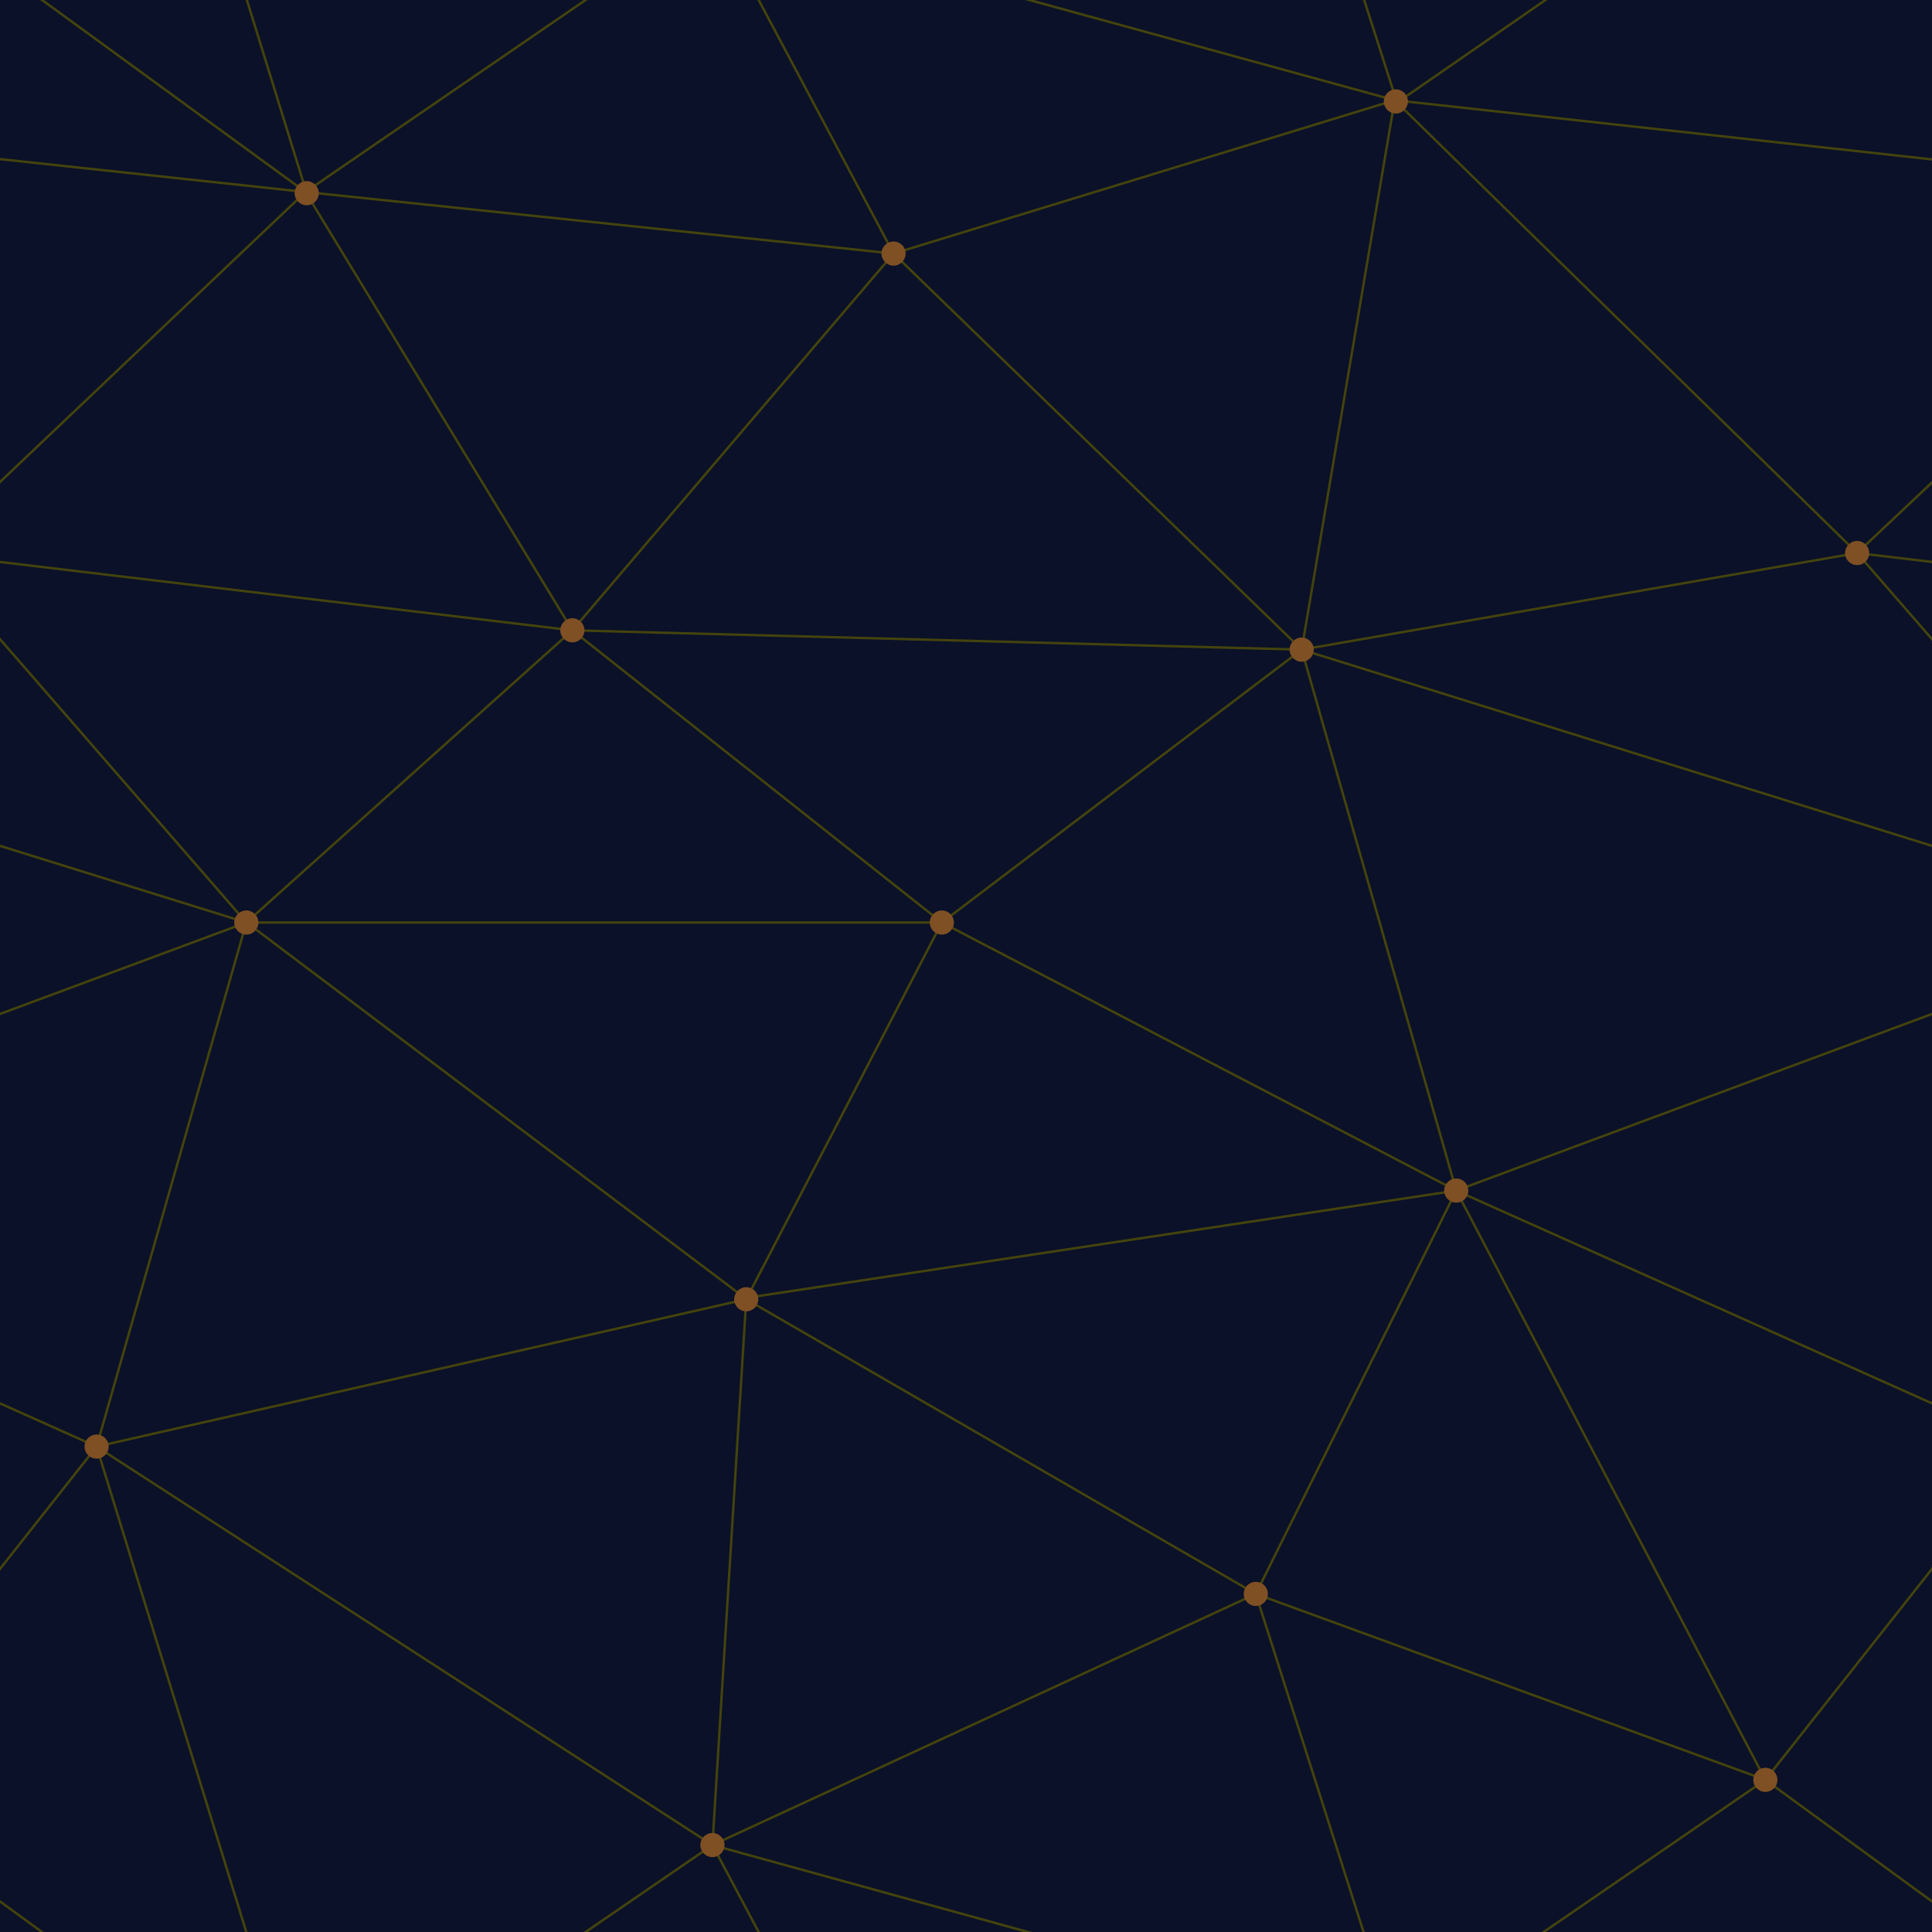
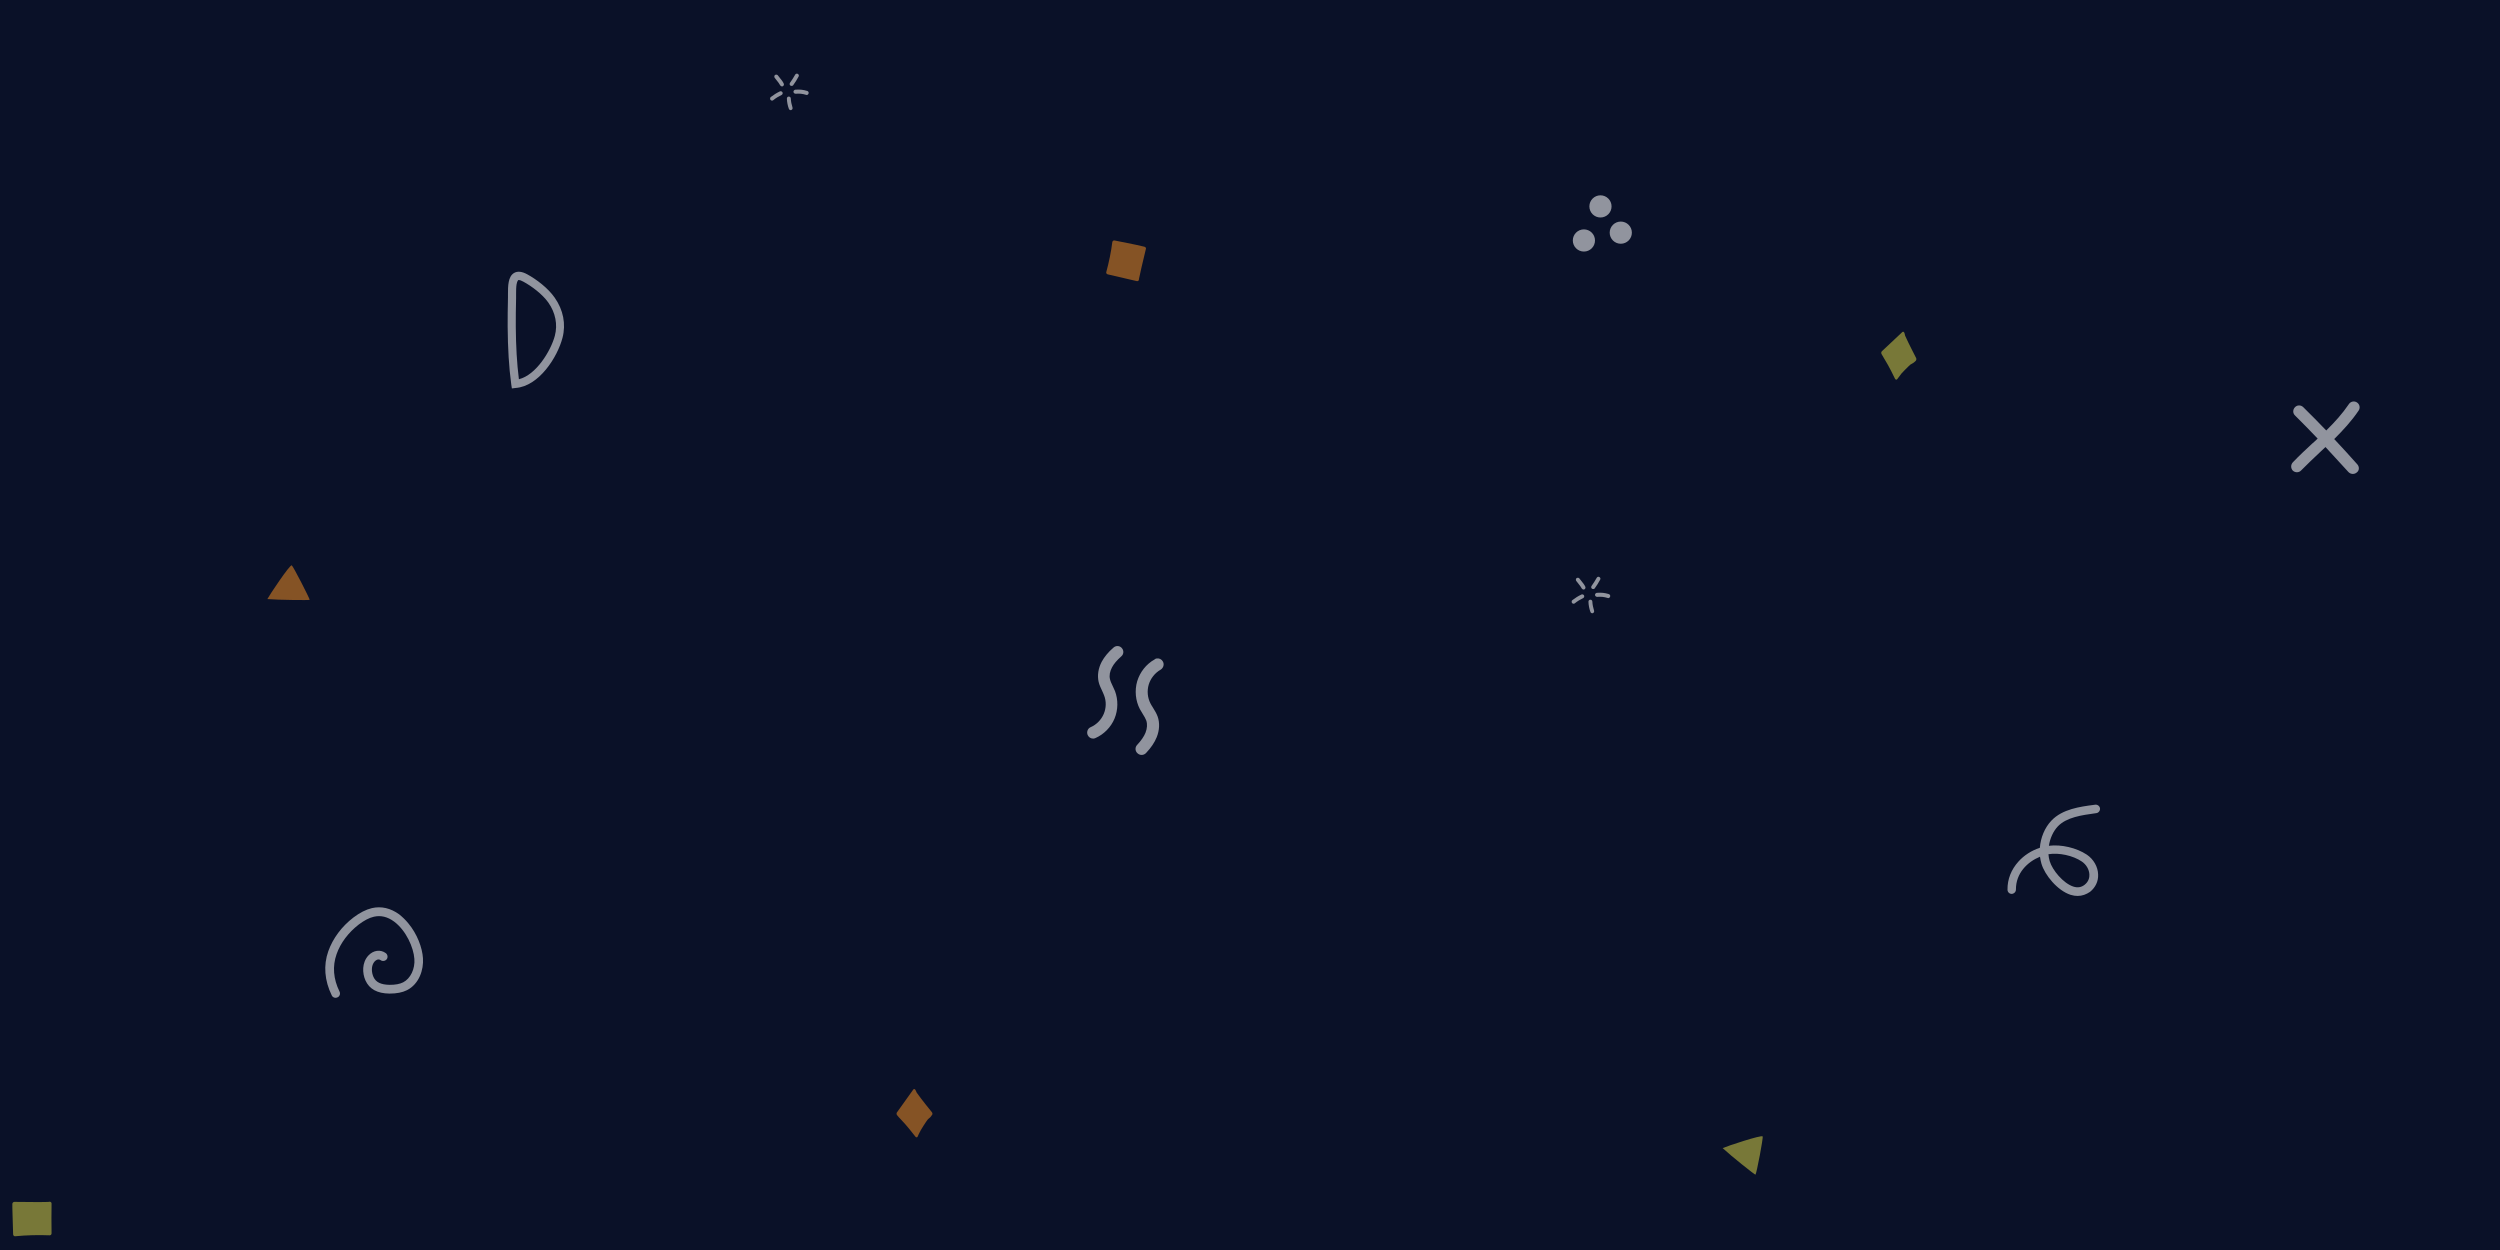
- <svg xmlns="http://www.w3.org/2000/svg" width="651" height="651" viewBox="0 0 800 800">
-   <rect fill="#0A1128" width="800" height="800" />
-   <g fill="none" stroke="#44430D" stroke-width="1">
-     <path d="M769 229L1037 260.9M927 880L731 737 520 660 309 538 40 599 295 764 126.5 879.5 40 599-197 493 102 382-31 229 126.5 79.5-69-63" />
-     <path d="M-31 229L237 261 390 382 603 493 308.5 537.5 101.5 381.5M370 905L295 764" />
-     <path d="M520 660L578 842 731 737 840 599 603 493 520 660 295 764 309 538 390 382 539 269 769 229 577.5 41.5 370 105 295 -36 126.5 79.5 237 261 102 382 40 599 -69 737 127 880" />
-     <path d="M520-140L578.5 42.5 731-63M603 493L539 269 237 261 370 105M902 382L539 269M390 382L102 382" />
-     <path d="M-222 42L126.5 79.5 370 105 539 269 577.5 41.5 927 80 769 229 902 382 603 493 731 737M295-36L577.5 41.5M578 842L295 764M40-201L127 80M102 382L-261 269" />
-   </g>
-   <g fill="#7F5024">
-     <circle cx="769" cy="229" r="5" />
-     <circle cx="539" cy="269" r="5" />
-     <circle cx="603" cy="493" r="5" />
-     <circle cx="731" cy="737" r="5" />
-     <circle cx="520" cy="660" r="5" />
-     <circle cx="309" cy="538" r="5" />
-     <circle cx="295" cy="764" r="5" />
-     <circle cx="40" cy="599" r="5" />
-     <circle cx="102" cy="382" r="5" />
-     <circle cx="127" cy="80" r="5" />
-     <circle cx="370" cy="105" r="5" />
-     <circle cx="578" cy="42" r="5" />
-     <circle cx="237" cy="261" r="5" />
-     <circle cx="390" cy="382" r="5" />
+ <svg xmlns="http://www.w3.org/2000/svg" width="1439" height="719.5" viewBox="0 0 1600 800">
+   <rect fill="#0a1128" width="1600" height="800" />
+   <path fill="#787838" d="M1102.5 734.8c2.5-1.2 24.8-8.6 25.6-7.5.5.7-3.9 23.8-4.6 24.5C1123.3 752.1 1107.5 739.5 1102.5 734.8zM1226.3 229.1c0-.1-4.9-9.4-7-14.2-.1-.3-.3-1.1-.4-1.6-.1-.4-.3-.7-.6-.9-.3-.2-.6-.1-.8.1l-13.1 12.3c0 0 0 0 0 0-.2.2-.3.5-.4.8 0 .3 0 .7.2 1 .1.1 1.4 2.5 2.1 3.6 2.4 3.7 6.5 12.1 6.5 12.2.2.3.4.5.7.6.3 0 .5-.1.7-.3 0 0 1.8-2.5 2.7-3.6 1.5-1.6 3-3.2 4.6-4.7 1.2-1.2 1.6-1.4 2.1-1.6.5-.3 1.1-.5 2.5-1.9C1226.5 230.4 1226.6 229.6 1226.3 229.1zM33 770.3C33 770.3 33 770.3 33 770.3c0-.7-.5-1.2-1.2-1.2-.1 0-.3 0-.4.1-1.6.2-14.3.1-22.2 0-.3 0-.6.1-.9.4-.2.2-.4.5-.4.9 0 .2 0 4.9.1 5.9l.4 13.6c0 .3.2.6.4.9.2.2.5.3.8.3 0 0 .1 0 .1 0 7.3-.7 14.7-.9 22-.6.3 0 .7-.1.9-.3.2-.2.4-.6.4-.9C32.9 783.3 32.9 776.2 33 770.3z" />
+   <path fill="#855325" d="M171.1 383.4c1.3-2.5 14.3-22 15.6-21.6.8.3 11.5 21.2 11.5 22.1C198.1 384.2 177.9 384 171.1 383.4zM596.4 711.8c-.1-.1-6.7-8.2-9.7-12.5-.2-.3-.5-1-.7-1.5-.2-.4-.4-.7-.7-.8-.3-.1-.6 0-.8.3L574 712c0 0 0 0 0 0-.2.2-.2.5-.2.9 0 .3.2.7.4.9.1.1 1.8 2.2 2.8 3.1 3.1 3.1 8.8 10.5 8.9 10.6.2.3.5.4.8.4.3 0 .5-.2.6-.5 0 0 1.2-2.8 2-4.1 1.1-1.9 2.3-3.7 3.5-5.5.9-1.4 1.3-1.7 1.7-2 .5-.4 1-.7 2.1-2.4C596.9 713.1 596.8 712.3 596.4 711.8zM727.5 179.9C727.5 179.9 727.5 179.9 727.5 179.9c.6.2 1.3-.2 1.4-.8 0-.1 0-.2 0-.4.2-1.4 2.8-12.6 4.5-19.5.1-.3 0-.6-.2-.8-.2-.3-.5-.4-.8-.5-.2 0-4.7-1.1-5.7-1.3l-13.4-2.7c-.3-.1-.7 0-.9.2-.2.2-.4.4-.5.6 0 0 0 .1 0 .1-.8 6.5-2.2 13.1-3.9 19.4-.1.3 0 .6.2.9.2.3.5.4.8.5C714.8 176.9 721.7 178.5 727.5 179.9zM728.5 178.1c-.1-.1-.2-.2-.4-.2C728.3 177.9 728.4 178 728.5 178.1z" />
+   <g fill-opacity="0.55" fill="#FFF">
+     <path d="M699.6 472.7c-1.5 0-2.8-.8-3.5-2.3-.8-1.9 0-4.2 1.9-5 3.7-1.6 6.8-4.7 8.4-8.5 1.6-3.8 1.7-8.1.2-11.9-.3-.9-.8-1.8-1.2-2.8-.8-1.7-1.8-3.7-2.3-5.9-.9-4.1-.2-8.6 2-12.8 1.7-3.1 4.1-6.1 7.6-9.1 1.6-1.4 4-1.2 5.3.4 1.4 1.6 1.2 4-.4 5.3-2.8 2.5-4.7 4.7-5.9 7-1.4 2.6-1.9 5.3-1.3 7.6.3 1.4 1 2.8 1.7 4.3.5 1.1 1 2.2 1.5 3.3 2.1 5.6 2 12-.3 17.6-2.3 5.5-6.8 10.1-12.3 12.5C700.6 472.6 700.1 472.7 699.6 472.7zM740.4 421.4c1.5-.2 3 .5 3.8 1.9 1.1 1.8.4 4.2-1.4 5.3-3.7 2.1-6.4 5.6-7.6 9.5-1.2 4-.8 8.4 1.1 12.1.4.9 1 1.7 1.6 2.7 1 1.7 2.2 3.5 3 5.7 1.4 4 1.2 8.7-.6 13.2-1.4 3.4-3.5 6.6-6.8 10.1-1.5 1.6-3.9 1.7-5.5.2-1.6-1.4-1.7-3.9-.2-5.4 2.6-2.8 4.3-5.3 5.3-7.7 1.1-2.8 1.3-5.6.5-7.9-.5-1.3-1.3-2.7-2.2-4.1-.6-1-1.3-2.1-1.9-3.2-2.8-5.4-3.4-11.9-1.7-17.8 1.8-5.9 5.8-11 11.2-14C739.4 421.6 739.9 421.4 740.4 421.4zM261.3 590.9c5.7 6.8 9 15.7 9.4 22.4.5 7.3-2.4 16.4-10.2 20.4-3 1.5-6.7 2.2-11.2 2.2-7.9-.1-12.9-2.9-15.4-8.4-2.1-4.7-2.3-11.4 1.8-15.9 3.2-3.5 7.8-4.1 11.2-1.6 1.2.9 1.5 2.7.6 3.9-.9 1.2-2.7 1.5-3.9.6-1.8-1.3-3.6.6-3.8.8-2.4 2.6-2.1 7-.8 9.9 1.5 3.4 4.7 5 10.4 5.1 3.6 0 6.4-.5 8.6-1.6 4.7-2.4 7.7-8.6 7.2-15-.5-7.3-5.3-18.2-13-23.9-4.2-3.1-8.5-4.1-12.9-3.1-3.1.7-6.2 2.4-9.7 5-6.6 5.1-11.7 11.8-14.2 19-2.7 7.7-2.1 15.8 1.9 23.9.7 1.4.1 3.1-1.3 3.7-1.4.7-3.1.1-3.7-1.3-4.6-9.4-5.4-19.2-2.2-28.2 2.9-8.2 8.6-15.9 16.1-21.6 4.1-3.1 8-5.1 11.8-6 6-1.4 12 0 17.5 4C257.6 586.9 259.6 588.8 261.3 590.9z" />
+     <circle cx="1013.7" cy="153.9" r="7.1" />
+     <circle cx="1024.3" cy="132.1" r="7.1" />
+     <circle cx="1037.3" cy="148.9" r="7.1" />
+     <path d="M1508.7 297.2c-4.8-5.4-9.7-10.8-14.8-16.2 5.6-5.6 11.1-11.5 15.6-18.2 1.2-1.7.7-4.1-1-5.2-1.7-1.2-4.1-.7-5.2 1-4.2 6.2-9.1 11.6-14.5 16.9-4.8-5-9.7-10-14.7-14.9-1.5-1.5-3.9-1.5-5.3 0-1.5 1.5-1.5 3.9 0 5.3 4.9 4.8 9.7 9.8 14.5 14.8-1.1 1.1-2.3 2.2-3.5 3.2-4.1 3.8-8.4 7.8-12.4 12-1.4 1.5-1.4 3.8 0 5.3 0 0 0 0 0 0 1.5 1.4 3.9 1.4 5.3-.1 3.9-4 8.1-7.9 12.1-11.7 1.2-1.1 2.3-2.2 3.5-3.3 4.9 5.3 9.8 10.6 14.6 15.9.1.1.1.1.2.2 1.4 1.4 3.7 1.5 5.2.2C1510 301.2 1510.1 298.8 1508.7 297.2zM327.6 248.6l-.4-2.6c-1.5-11.1-2.2-23.2-2.3-37 0-5.5 0-11.5.2-18.5 0-.7 0-1.5 0-2.3 0-5 0-11.2 3.9-13.5 2.2-1.3 5.1-1 8.5.9 5.7 3.1 13.2 8.7 17.5 14.9 5.5 7.8 7.3 16.9 5 25.7-3.2 12.3-15 31-30 32.1L327.6 248.6zM332.1 179.2c-.2 0-.3 0-.4.1-.1.1-.7.5-1.1 2.7-.3 1.9-.3 4.2-.3 6.3 0 .8 0 1.7 0 2.4-.2 6.9-.2 12.8-.2 18.3.1 12.5.7 23.5 2 33.7 11-2.7 20.4-18.1 23-27.8 1.9-7.2.4-14.8-4.2-21.3l0 0C347 188.1 340 183 335 180.3 333.6 179.5 332.6 179.2 332.1 179.2zM516.3 60.8c-.1 0-.2 0-.4-.1-2.4-.7-4-.9-6.7-.7-.7 0-1.3-.5-1.4-1.2 0-.7.5-1.3 1.2-1.4 3.1-.2 4.9 0 7.6.8.7.2 1.1.9.9 1.6C517.3 60.4 516.8 60.8 516.3 60.8zM506.1 70.5c-.5 0-1-.3-1.2-.8-.8-2.1-1.2-4.3-1.3-6.6 0-.7.5-1.3 1.2-1.3.7 0 1.3.5 1.3 1.2.1 2 .5 3.9 1.1 5.8.2.7-.1 1.4-.8 1.6C506.4 70.5 506.2 70.5 506.1 70.5zM494.1 64.4c-.4 0-.8-.2-1-.5-.4-.6-.3-1.4.2-1.8 1.8-1.4 3.7-2.6 5.8-3.6.6-.3 1.4 0 1.7.6.3.6 0 1.4-.6 1.7-1.9.9-3.7 2-5.3 3.3C494.7 64.3 494.4 64.4 494.1 64.4zM500.5 55.3c-.5 0-.9-.3-1.2-.7-.5-1-1.2-1.9-2.4-3.4-.3-.4-.7-.9-1.1-1.4-.4-.6-.3-1.4.2-1.8.6-.4 1.4-.3 1.8.2.4.5.8 1 1.1 1.4 1.3 1.6 2.1 2.6 2.7 3.9.3.6 0 1.4-.6 1.7C500.9 55.3 500.7 55.3 500.5 55.3zM506.7 55c-.3 0-.5-.1-.8-.2-.6-.4-.7-1.2-.3-1.8 1.2-1.7 2.3-3.4 3.3-5.2.3-.6 1.1-.9 1.7-.5.6.3.9 1.1.5 1.7-1 1.9-2.2 3.8-3.5 5.6C507.4 54.8 507.1 55 506.7 55zM1029.3 382.8c-.1 0-.2 0-.4-.1-2.4-.7-4-.9-6.7-.7-.7 0-1.3-.5-1.4-1.2 0-.7.5-1.3 1.2-1.4 3.1-.2 4.9 0 7.6.8.7.2 1.1.9.9 1.6C1030.3 382.4 1029.8 382.8 1029.3 382.8zM1019.1 392.5c-.5 0-1-.3-1.2-.8-.8-2.1-1.2-4.3-1.3-6.6 0-.7.5-1.3 1.2-1.3.7 0 1.3.5 1.3 1.2.1 2 .5 3.9 1.1 5.8.2.7-.1 1.4-.8 1.6C1019.4 392.5 1019.2 392.5 1019.1 392.5zM1007.1 386.4c-.4 0-.8-.2-1-.5-.4-.6-.3-1.4.2-1.8 1.8-1.4 3.7-2.6 5.8-3.6.6-.3 1.4 0 1.7.6.3.6 0 1.4-.6 1.7-1.9.9-3.7 2-5.3 3.3C1007.7 386.3 1007.4 386.4 1007.1 386.4zM1013.5 377.3c-.5 0-.9-.3-1.2-.7-.5-1-1.2-1.9-2.4-3.4-.3-.4-.7-.9-1.1-1.4-.4-.6-.3-1.4.2-1.8.6-.4 1.4-.3 1.8.2.4.5.8 1 1.1 1.4 1.3 1.6 2.1 2.6 2.7 3.9.3.6 0 1.4-.6 1.7C1013.9 377.3 1013.7 377.3 1013.5 377.3zM1019.7 377c-.3 0-.5-.1-.8-.2-.6-.4-.7-1.2-.3-1.8 1.2-1.7 2.3-3.4 3.3-5.2.3-.6 1.1-.9 1.7-.5.6.3.9 1.1.5 1.7-1 1.9-2.2 3.8-3.5 5.6C1020.4 376.8 1020.1 377 1019.7 377zM1329.7 573.4c-1.4 0-2.9-.2-4.5-.7-8.4-2.7-16.6-12.7-18.7-20-.4-1.4-.7-2.9-.9-4.4-8.1 3.3-15.5 10.6-15.4 21 0 1.5-1.2 2.7-2.7 2.8 0 0 0 0 0 0-1.5 0-2.7-1.2-2.7-2.7-.1-6.7 2.4-12.9 7-18 3.6-4 8.4-7.1 13.7-8.8.5-6.5 3.1-12.9 7.4-17.4 7-7.4 18.2-8.9 27.3-10.1l.7-.1c1.5-.2 2.9.9 3.1 2.3.2 1.5-.9 2.9-2.3 3.1l-.7.1c-8.6 1.2-18.4 2.5-24 8.4-3 3.2-5 7.7-5.7 12.4 7.9-1 17.7 1.3 24.3 5.7 4.3 2.9 7.1 7.8 7.2 12.7.2 4.3-1.7 8.3-5.2 11.1C1335.2 572.4 1332.6 573.4 1329.7 573.4zM1311 546.7c.1 1.5.4 3 .8 4.4 1.7 5.8 8.7 14.2 15.1 16.3 2.8.9 5.1.5 7.2-1.1 2.7-2.1 3.2-4.8 3.1-6.6-.1-3.2-2-6.4-4.8-8.3C1326.7 547.5 1317.7 545.6 1311 546.7z" />
  </g>
</svg>
